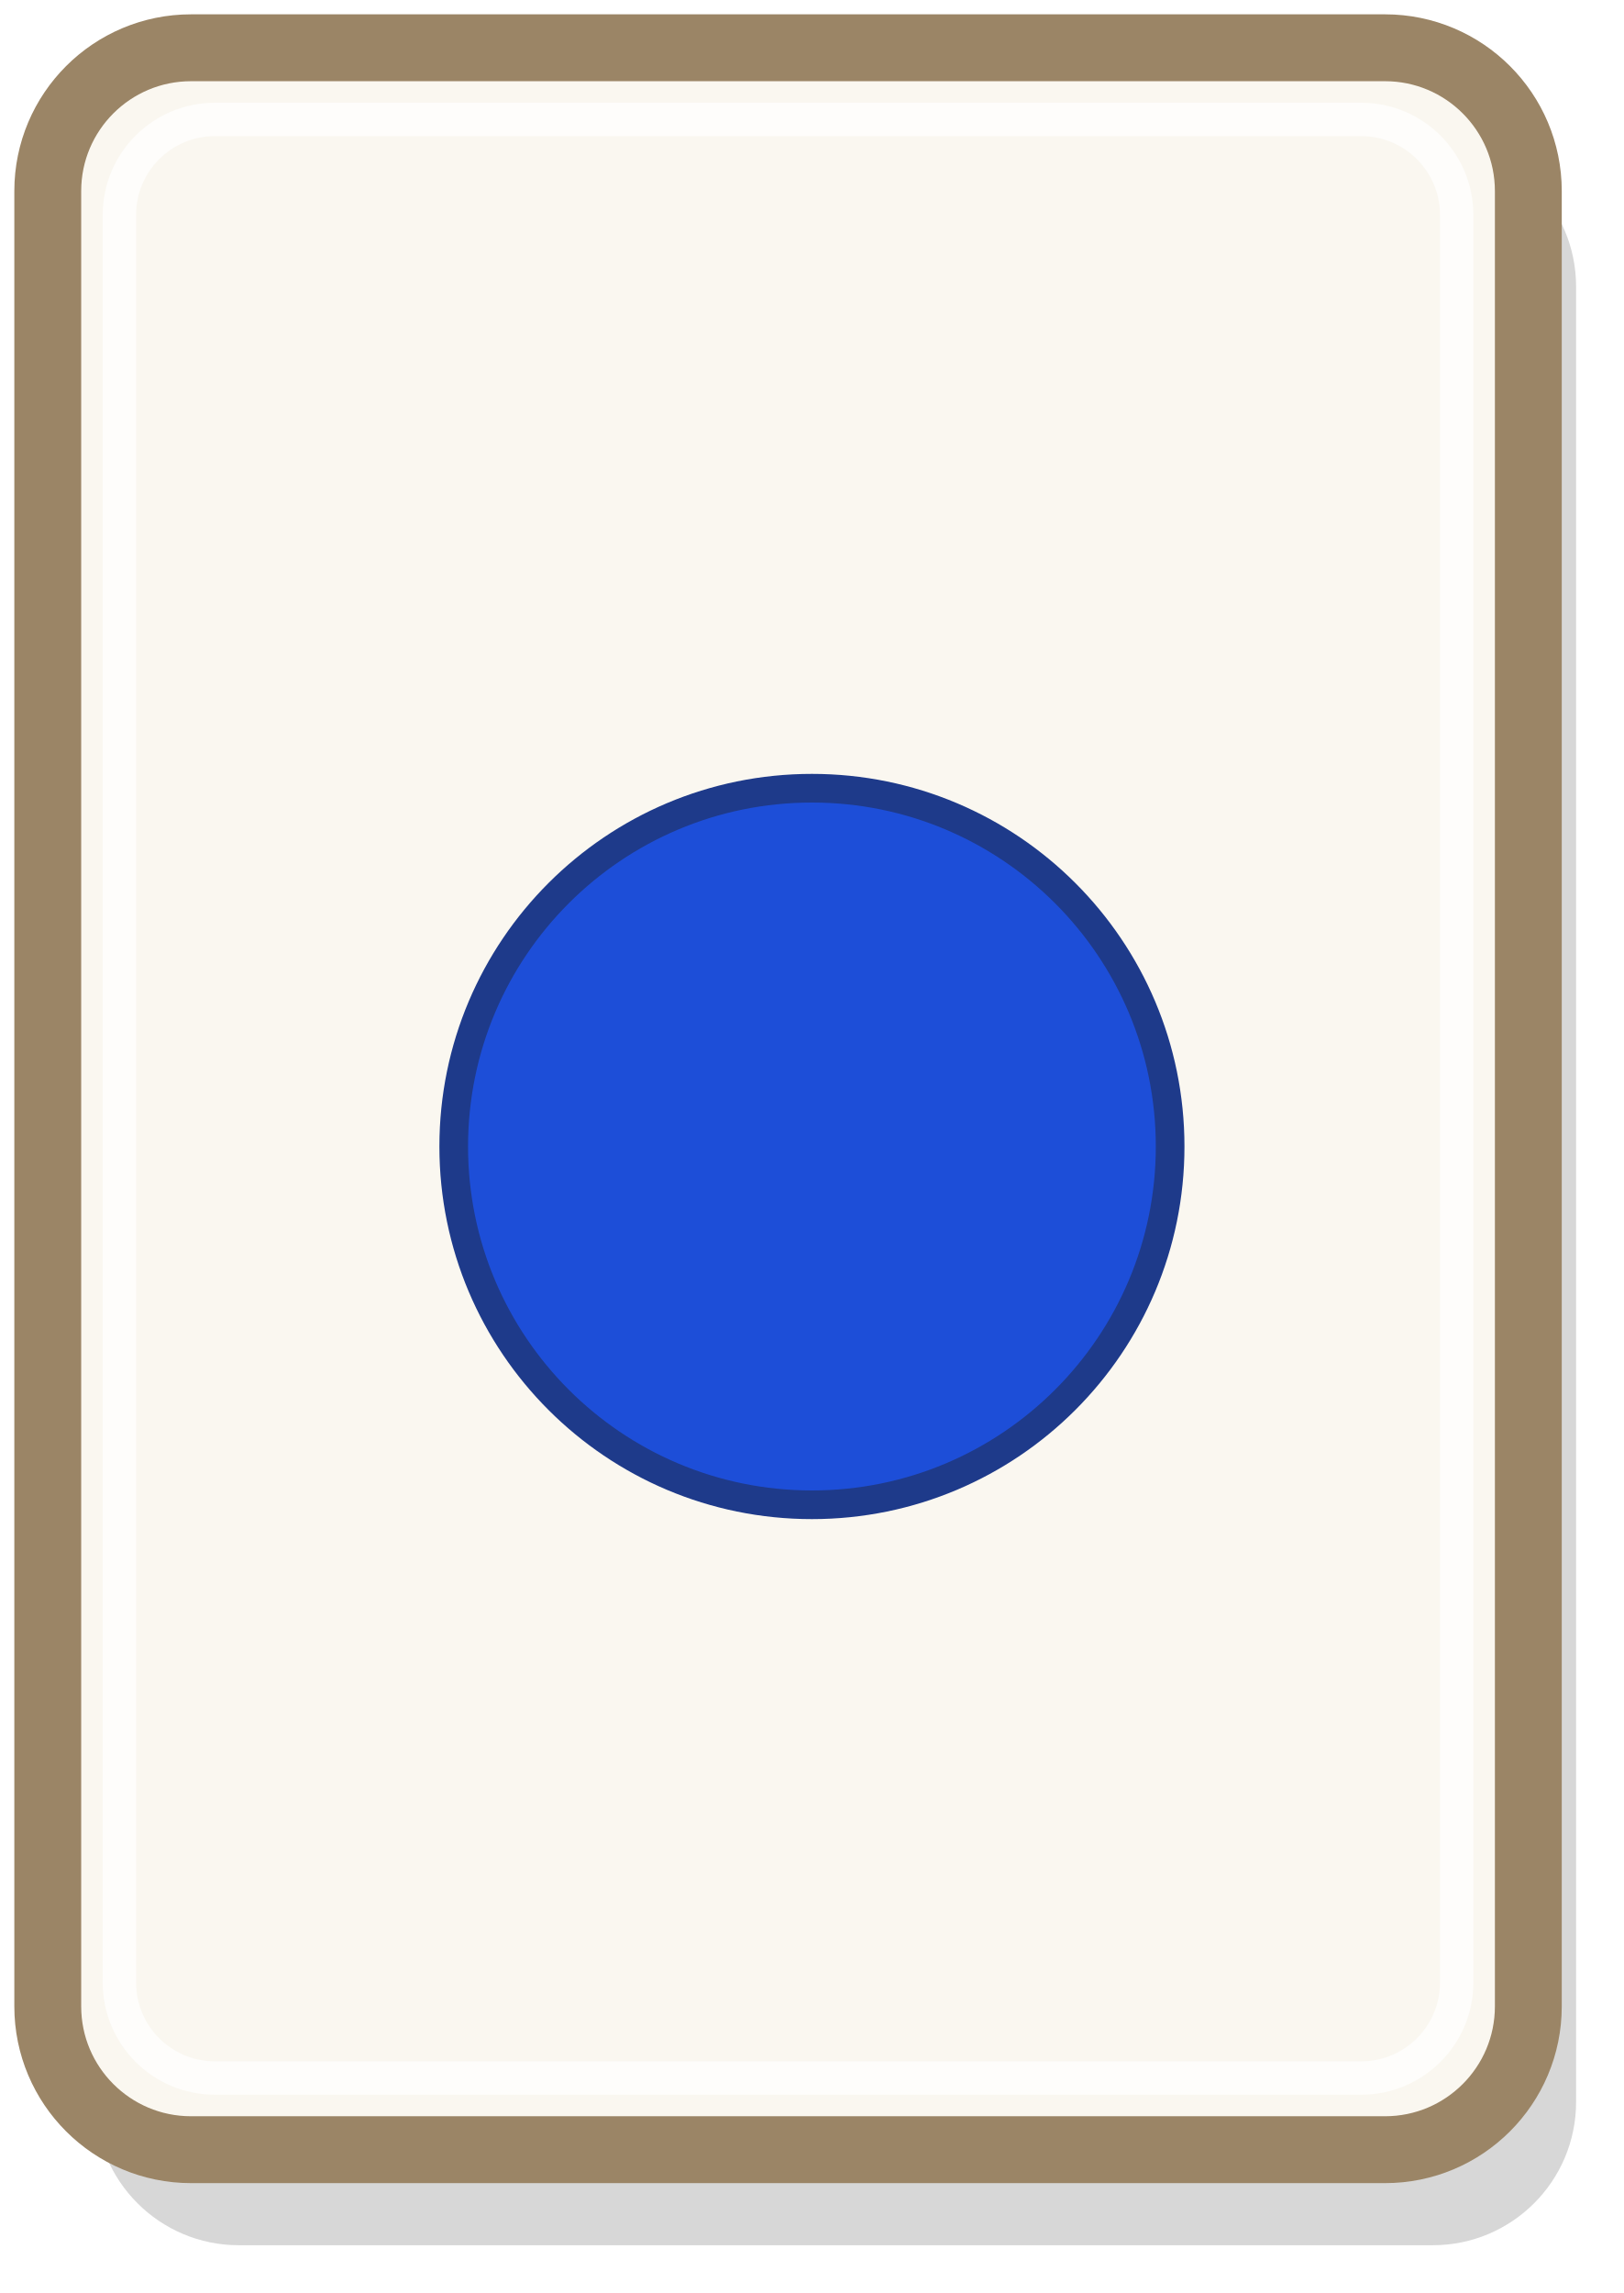
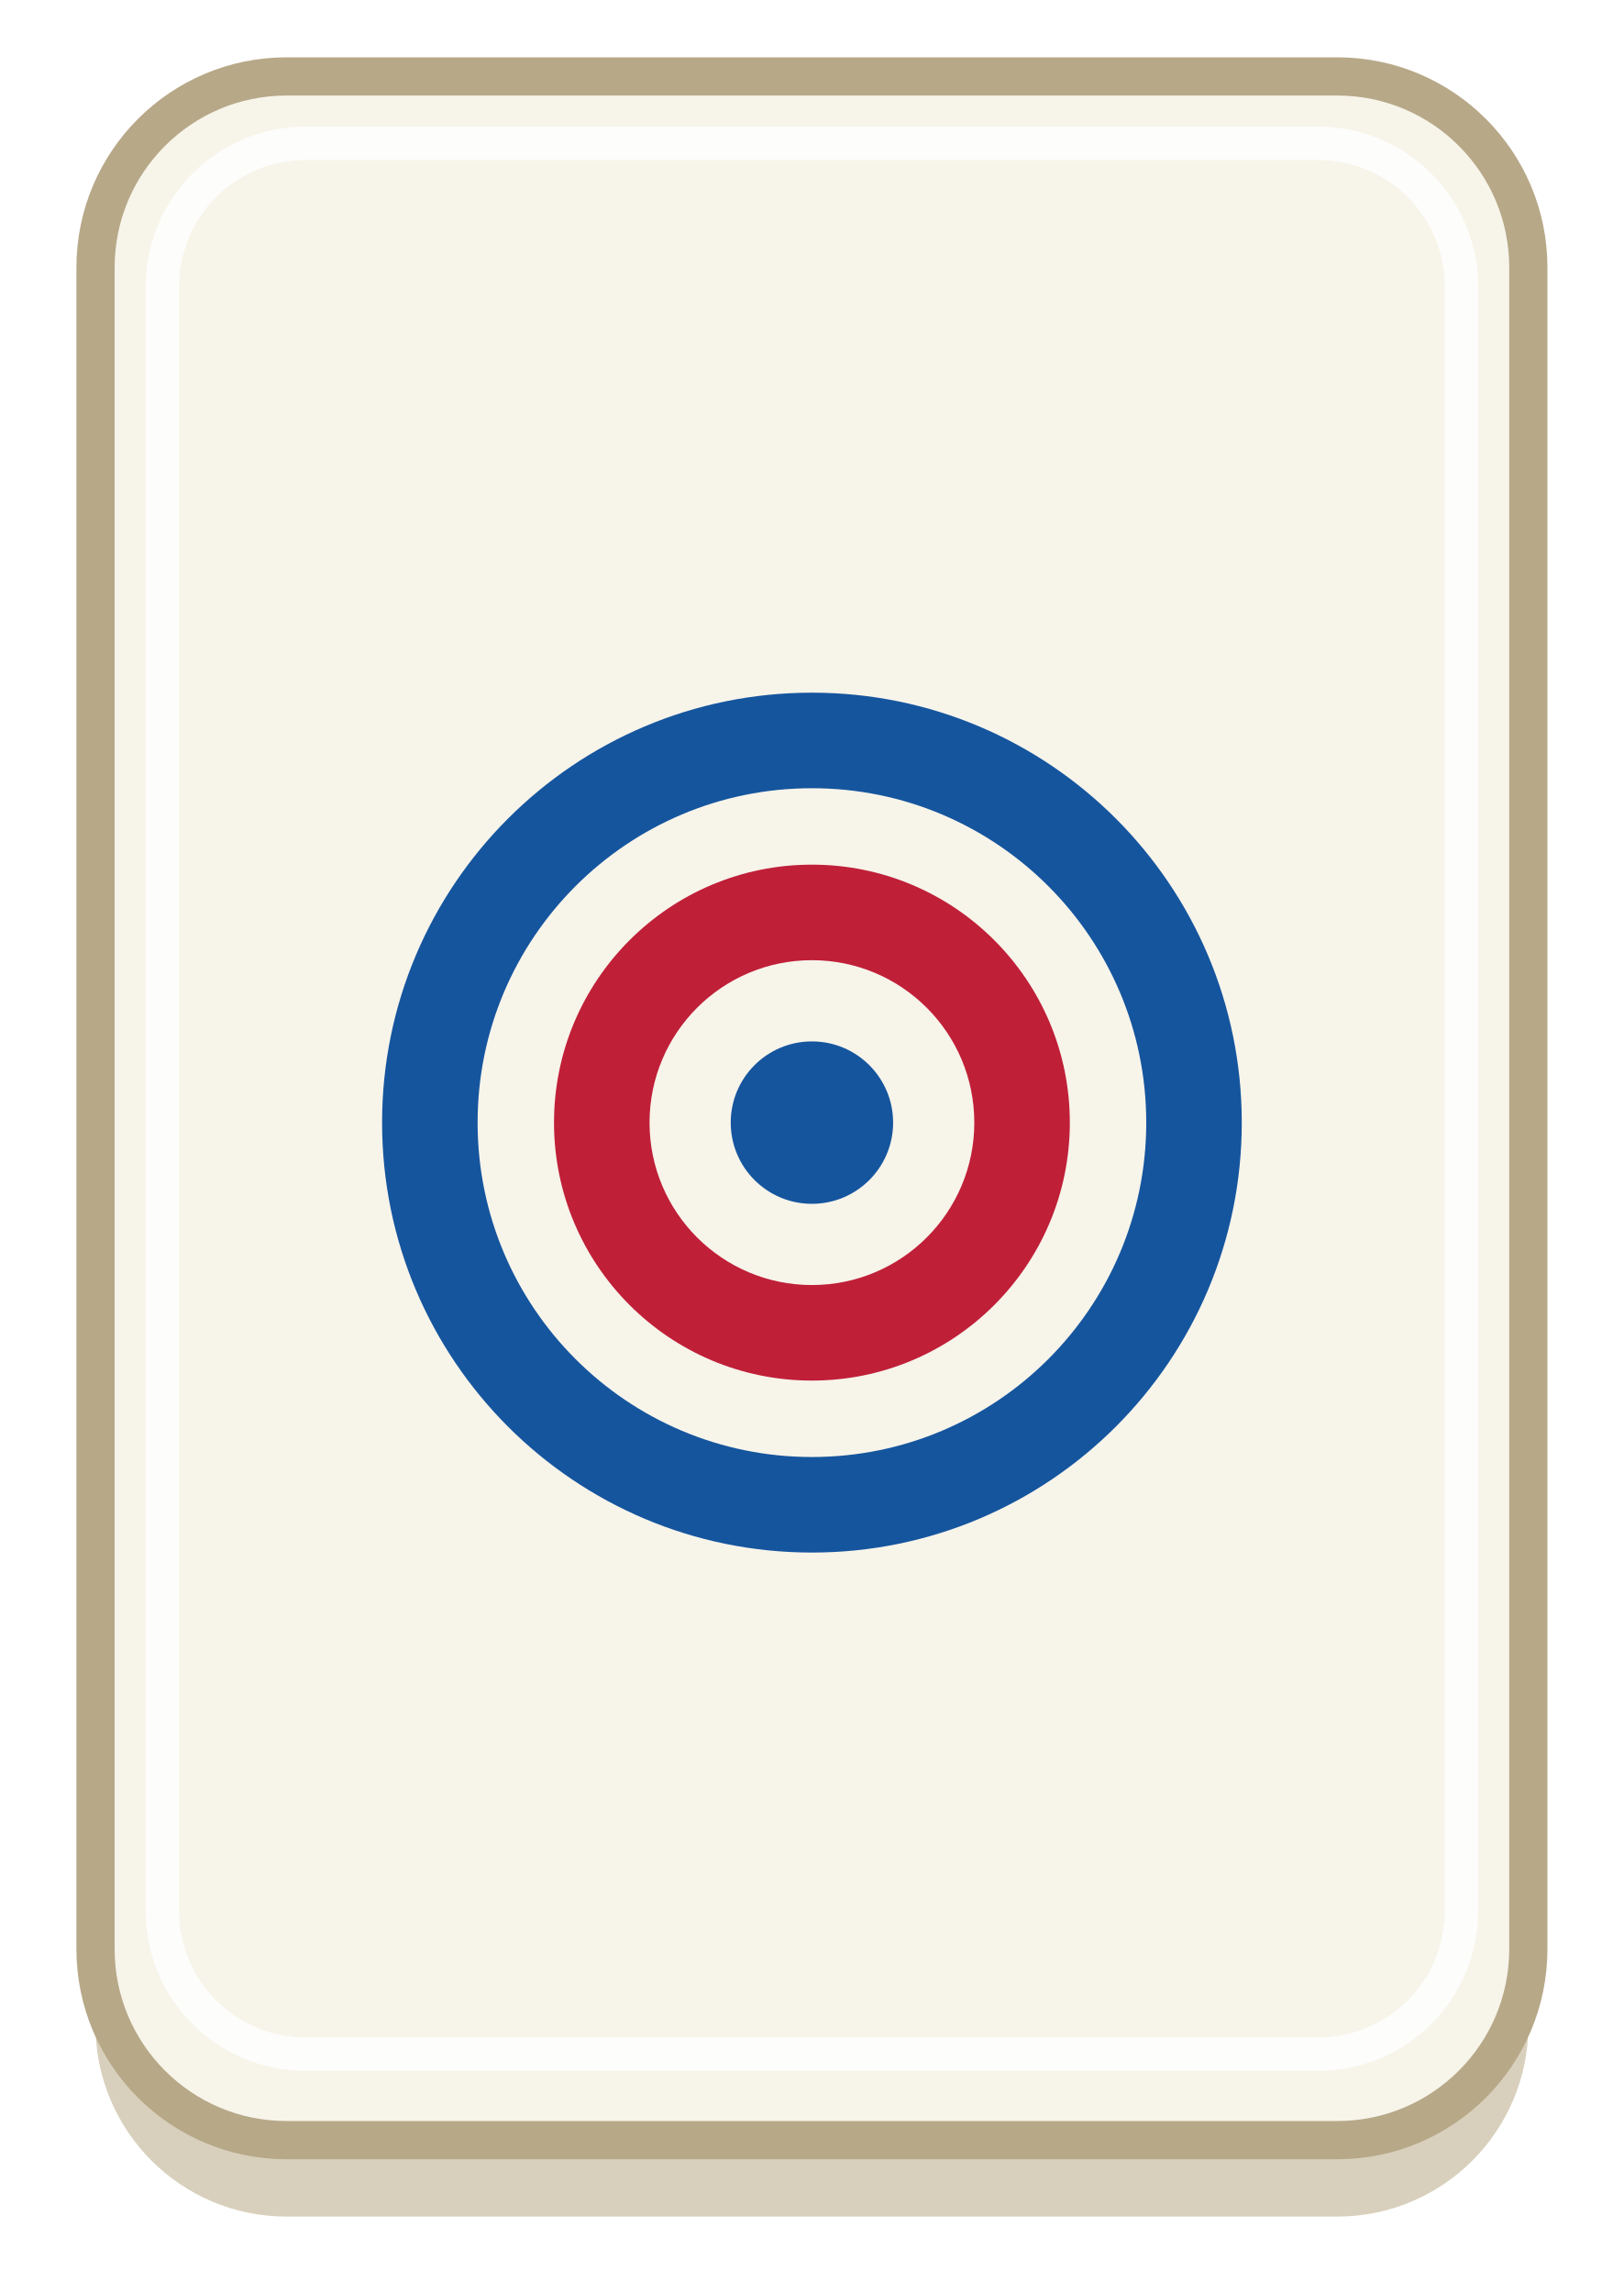
<svg xmlns="http://www.w3.org/2000/svg" viewBox="0 0 34 48">
-   <rect x="2" y="3" width="31" height="44" rx="3" fill="#00000028" />
-   <rect x="1" y="1" width="31" height="44" rx="3" fill="#faf7f0" stroke="#9b8566" stroke-width="1.4" />
-   <rect x="2.5" y="2.5" width="28" height="41" rx="2" fill="none" stroke="rgba(255,255,255,0.7)" stroke-width="0.7" />
-   <circle cx="17" cy="24" r="7.5" fill="#1d4ed8" stroke="#1e3a8a" stroke-width="0.6" />
+   <rect x="2.4" y="3" width="29.6" height="43" rx="4" fill="#0000001f" />
+   <rect x="2" y="2.4" width="30" height="44" rx="4" fill="#d8d0bc" />
+   <rect x="2" y="1.6" width="30" height="43.2" rx="4" fill="#f7f4ea" stroke="#b7a888" stroke-width="0.8" />
+   <rect x="3.4" y="3" width="27.2" height="40" rx="3" fill="none" stroke="#ffffffcc" stroke-width="0.7" />
+   <circle cx="17" cy="23.5" r="9" fill="#15559e" />
+   <circle cx="17" cy="23.5" r="7" fill="#f7f4ea" />
+   <circle cx="17" cy="23.5" r="5.4" fill="#c01f38" />
+   <circle cx="17" cy="23.5" r="3.4" fill="#f7f4ea" />
+   <circle cx="17" cy="23.5" r="1.7" fill="#15559e" />
</svg>
